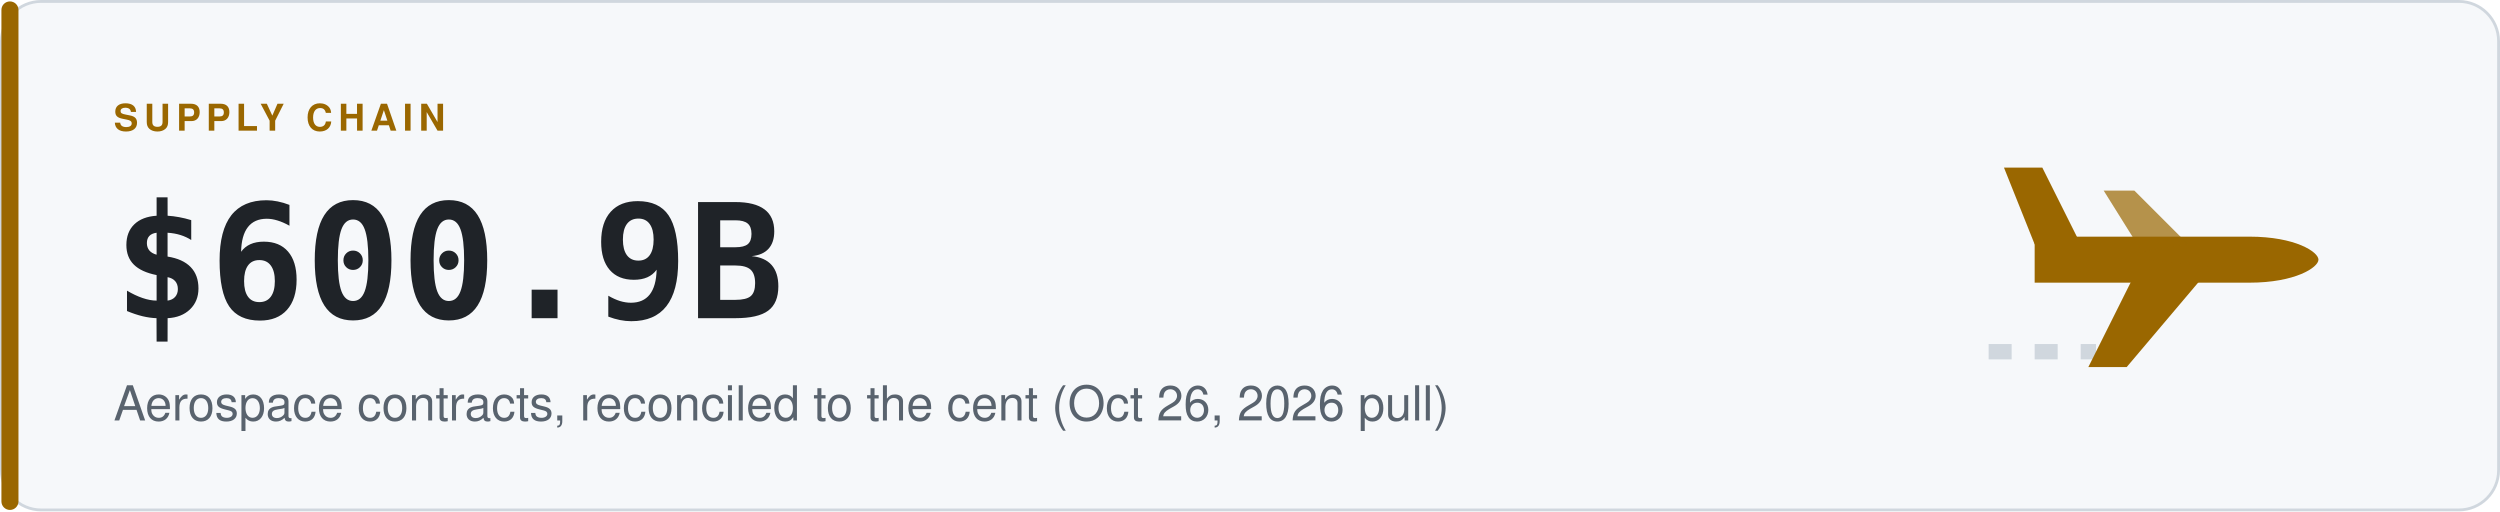
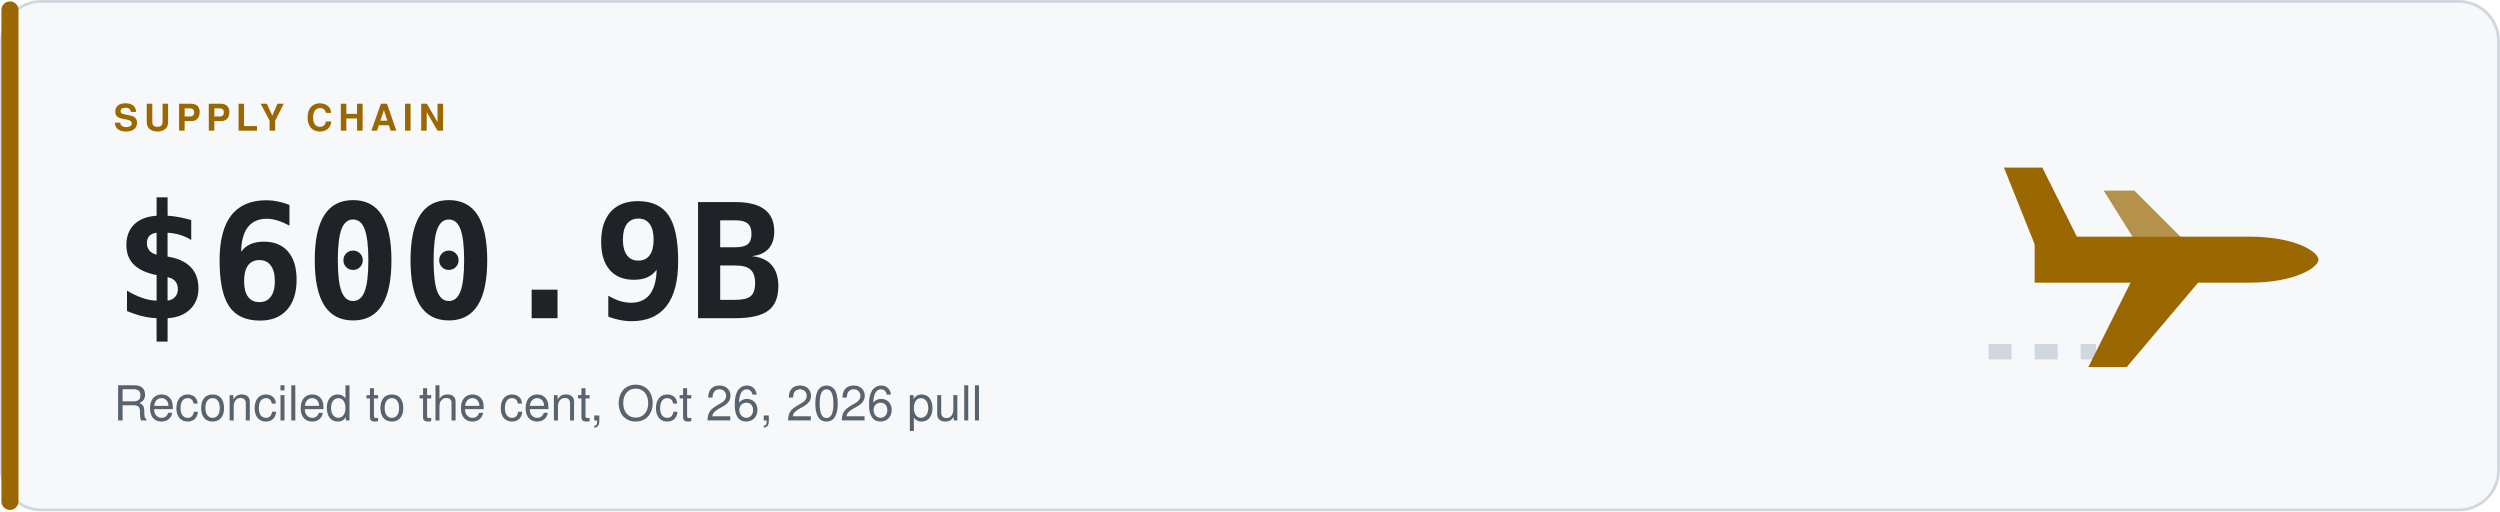
- <svg xmlns="http://www.w3.org/2000/svg" width="880" height="180" viewBox="0 0 880 180" role="img" aria-label="aero-supplier-spend: $600.9B, Aerospace contracts, reconciled to the cent as of the Oct 26, 2026 pull">
+ <svg xmlns="http://www.w3.org/2000/svg" width="880" height="180" viewBox="0 0 880 180" role="img" aria-label="aero-supplier-spend: $600.9B, Reconciled to the cent, Oct 26, 2026 pull">
  <style>text{font-family:ui-sans-serif,-apple-system,'Segoe UI',Helvetica,Arial,sans-serif} .m{font-family:ui-monospace,SFMono-Regular,Menlo,Consolas,monospace} .pl{animation:fly 3s ease-in-out infinite} @keyframes fly{0%,100%{transform:translate(-2px,3px)}50%{transform:translate(2px,-3px)}}</style>
  <rect x="0.5" y="0.5" width="879" height="179" rx="14" fill="#f6f8fa" stroke="#d0d7de" />
  <rect x="0.5" y="0.5" width="6" height="179" rx="3" fill="#9a6700" />
  <text x="40" y="46" font-size="13" font-weight="700" letter-spacing="2" fill="#9a6700">SUPPLY CHAIN</text>
  <text x="40" y="112" font-size="56" font-weight="700" fill="#1f2328" class="m">$600.9B</text>
-   <text x="40" y="148" font-size="17" fill="#59636e">Aerospace contracts, reconciled to the cent (Oct 26, 2026 pull)</text>
+   <text x="40" y="148" font-size="17" fill="#59636e">Reconciled to the cent, Oct 26, 2026 pull</text>
  <g transform="translate(700 32) scale(2.7)">
    <path d="M0 34 H14" stroke="#d0d7de" stroke-width="2" stroke-dasharray="3 3" />
    <g class="pl">
      <path d="M6 19 H34 C40 19 43 21 43 22 C43 23 40 25 34 25 H6 Z" fill="#9a6700" />
      <path d="M20 22 L13 36 H18 L29 23 Z" fill="#9a6700" />
      <path d="M20 21 L15 13 H19 L26 20 Z" fill="#9a6700" opacity=".7" />
      <path d="M6 20 L2 10 H7 L12 20 Z" fill="#9a6700" />
    </g>
  </g>
</svg>
